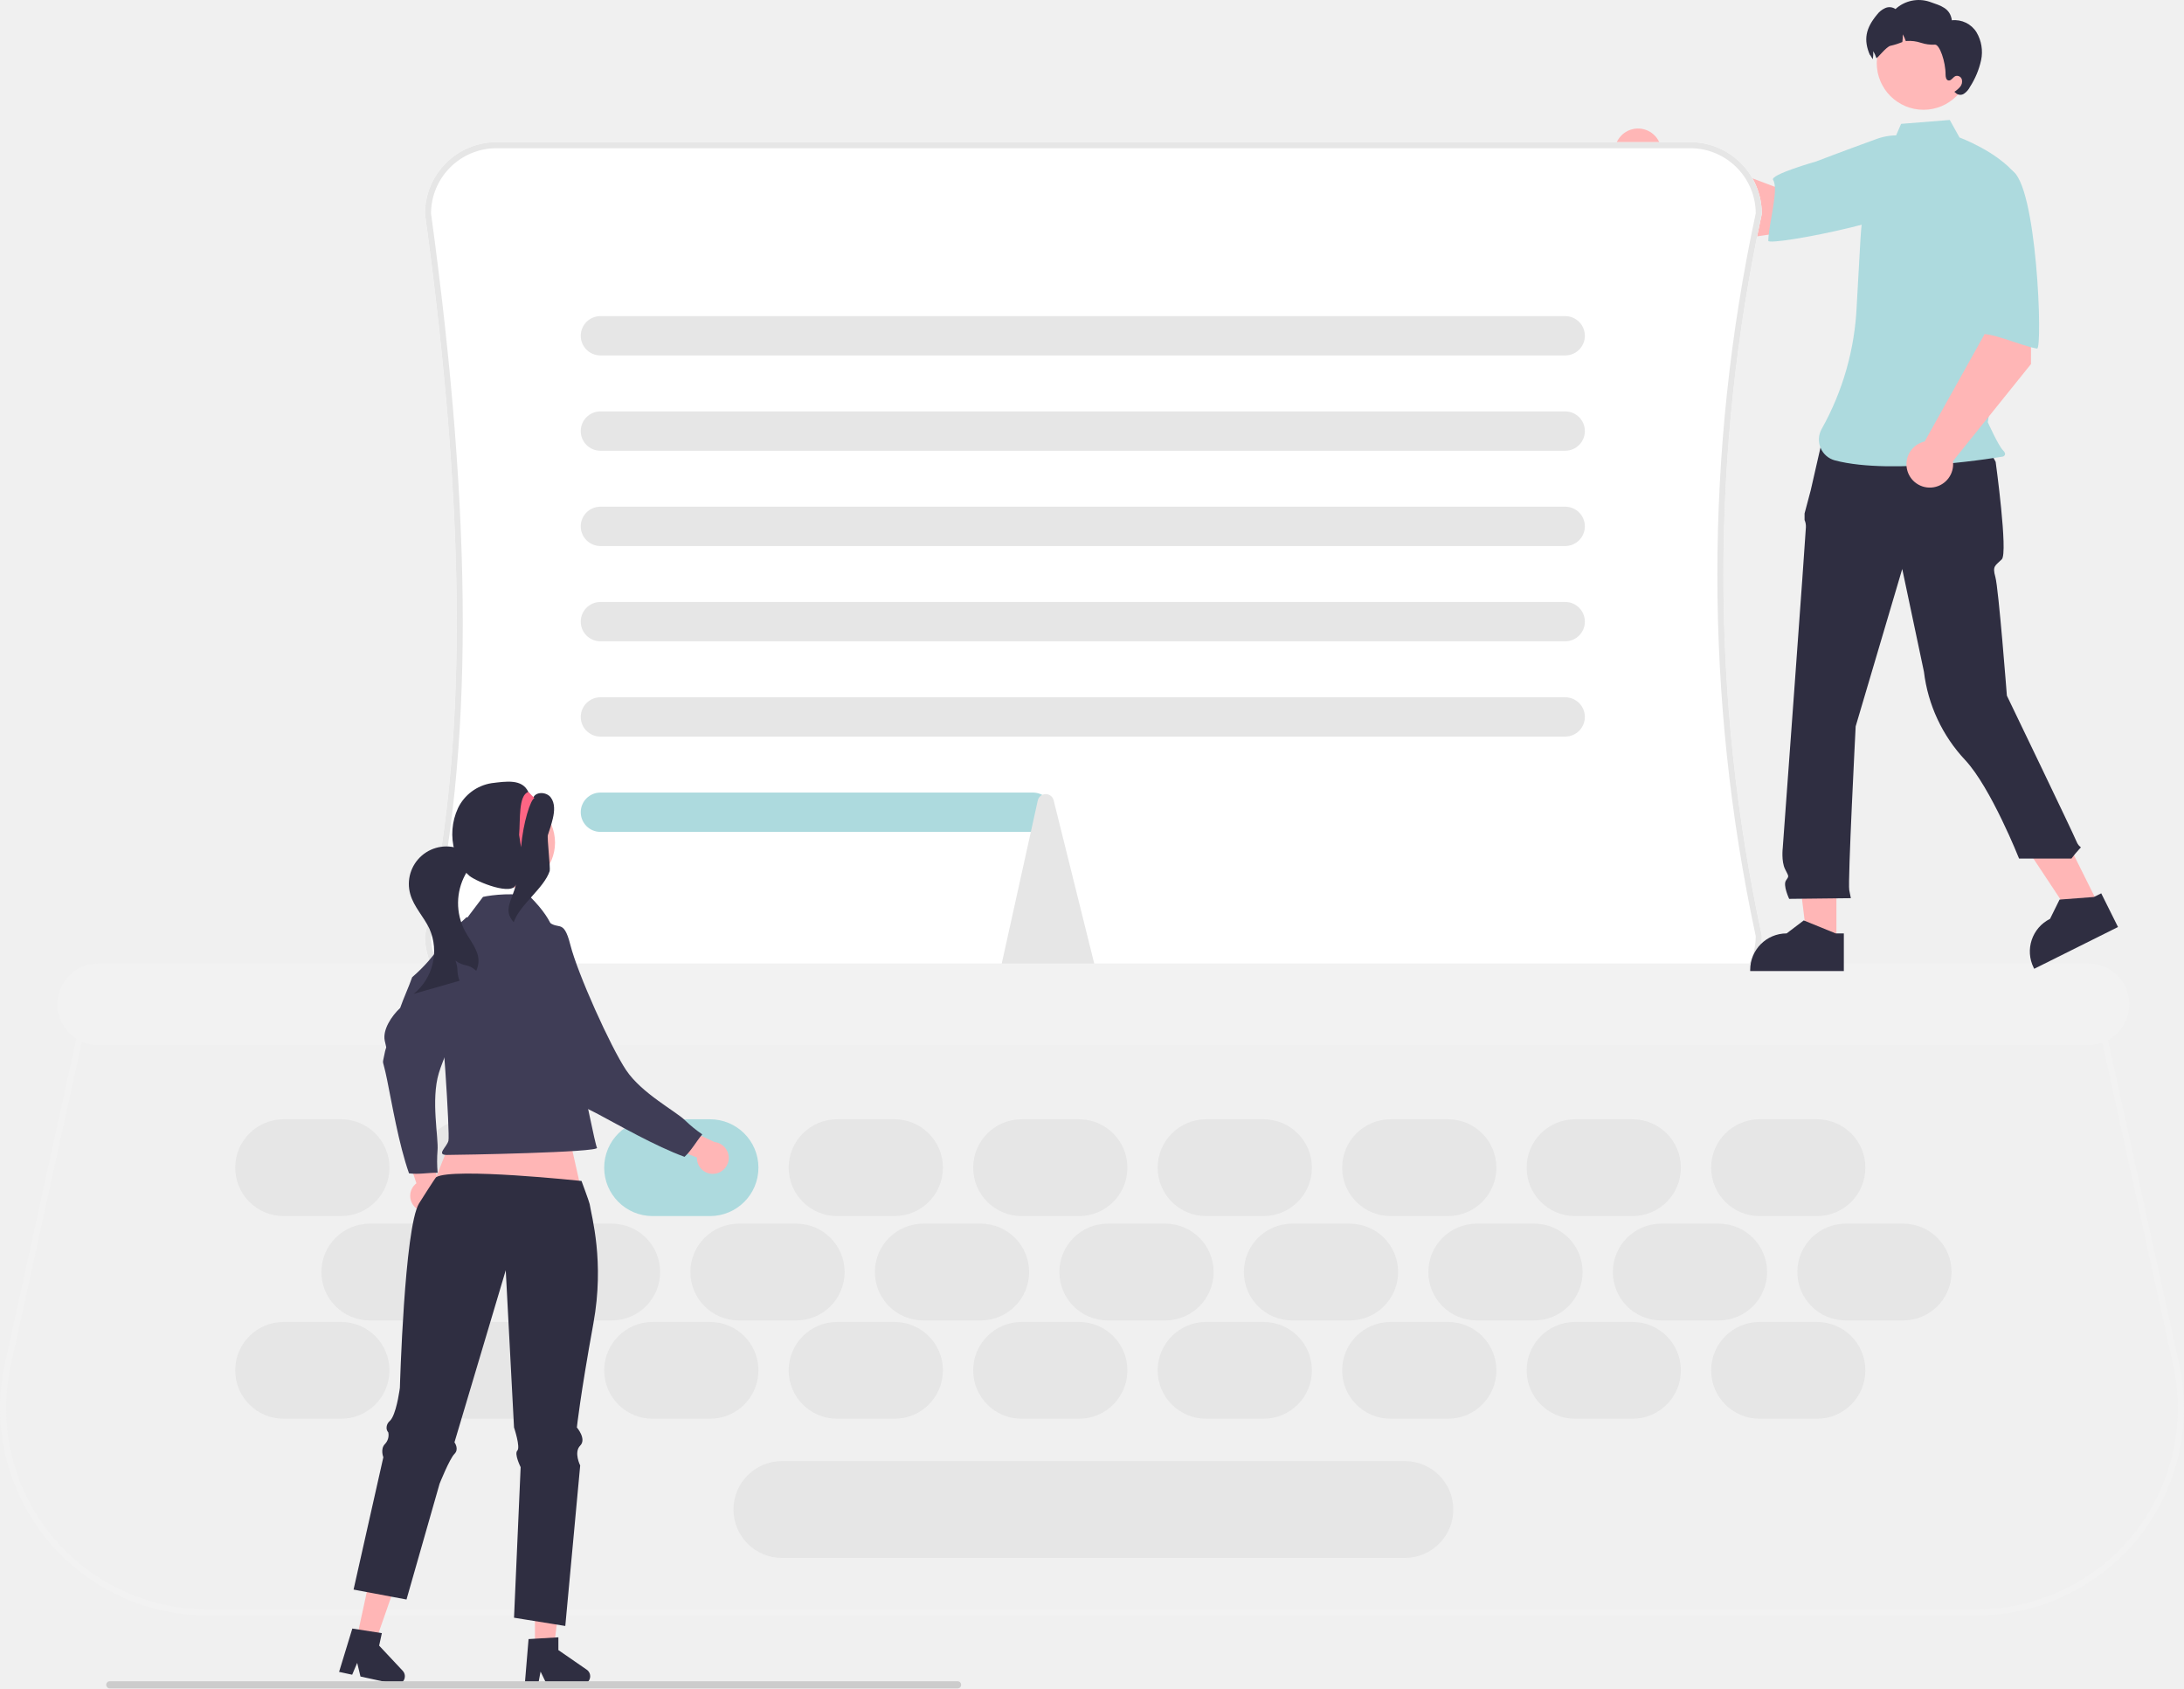
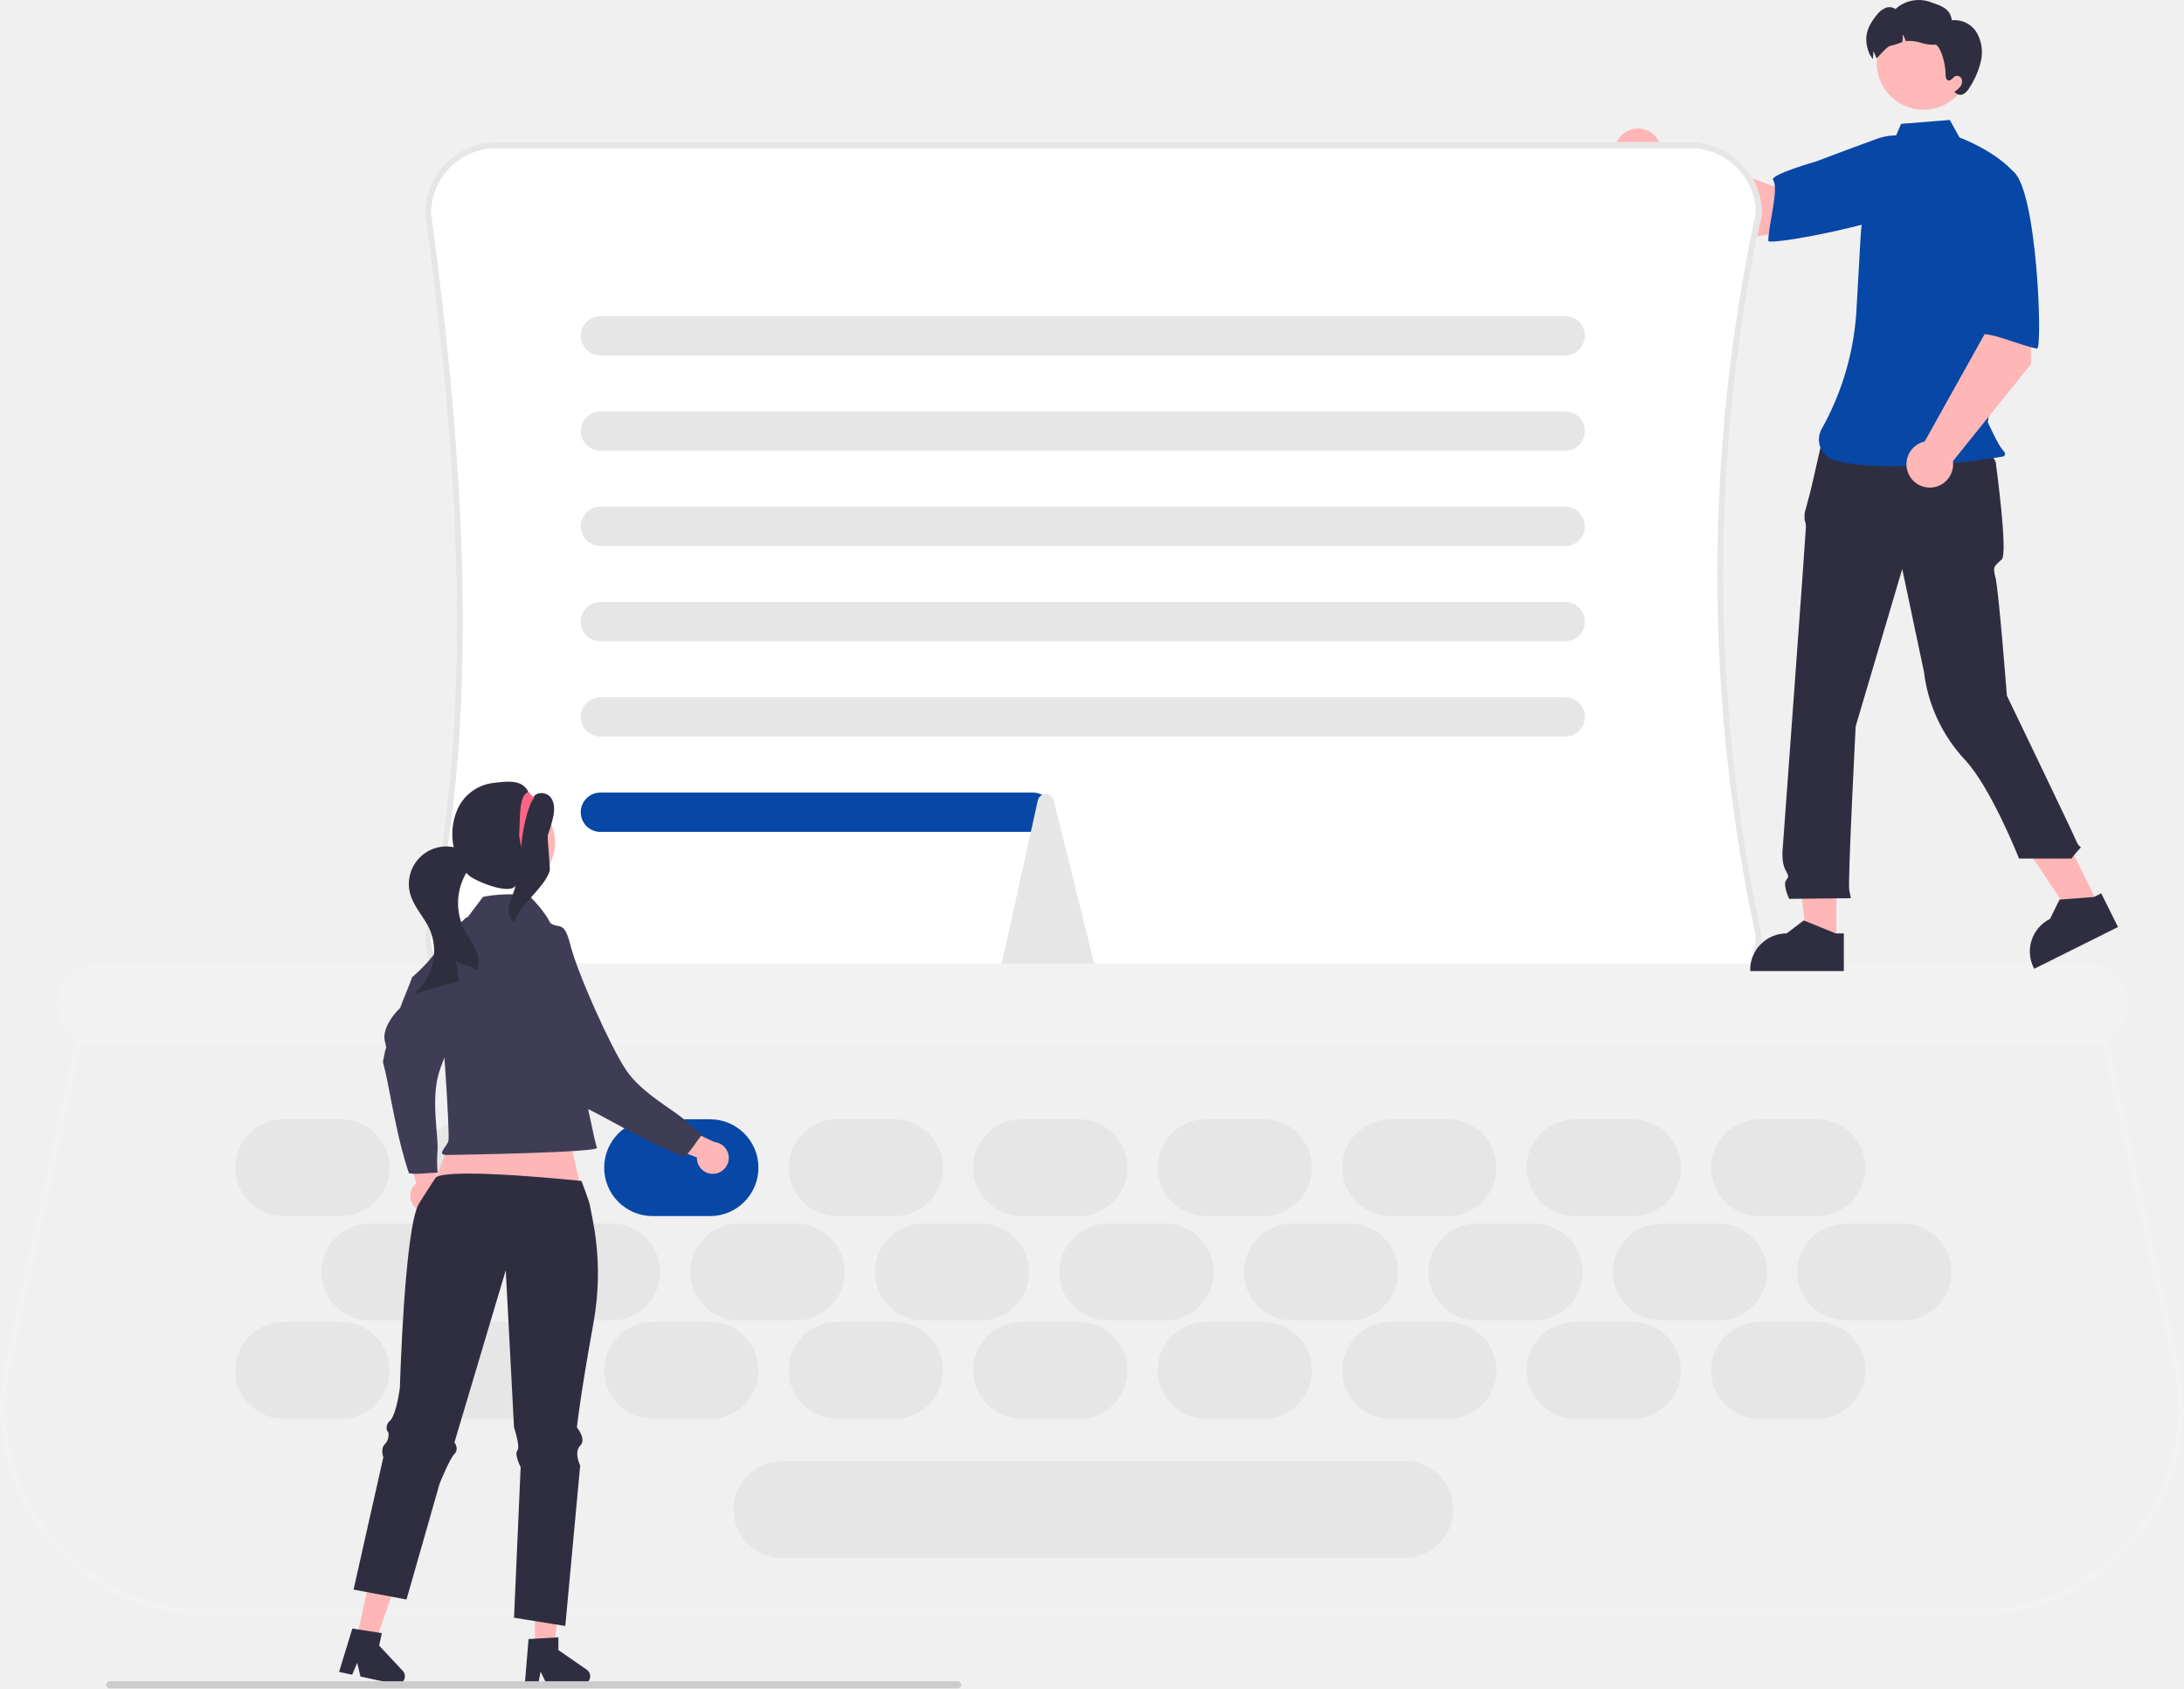
<svg xmlns="http://www.w3.org/2000/svg" data-name="Layer 1" viewBox="0 0 722.113 558.151">
  <path d="M892.077,705.041h-585.082a68.496,68.496,0,0,1-66.896-83.213l26.134-118.787H932.84l26.134,118.787a68.496,68.496,0,0,1-66.896,83.213Zm-624.237-200-25.788,117.217a66.497,66.497,0,0,0,64.943,80.783h585.082a66.497,66.497,0,0,0,64.943-80.783l-25.788-117.217Z" transform="translate(-238.4798 -171.0368)" fill="#f2f2f2" />
  <path d="M817.785,249.415l30.69-4.574-4.848-21.349-18.4,9.267-37.961-14.307a7.717,7.717,0,1,0-5.048,10.199Z" transform="translate(-238.4798 -171.0368)" fill="#ffb6b6" />
-   <path d="M880.164,233.455c-2.373,8.995-57.048,19.141-57.02,17.195.078-5.531,3.593-17.135,1.585-20.146-1.148-1.722,14.313-6.121,14.313-6.121s8.533-3.285,19.596-7.293a19.721,19.721,0,0,1,18.85,2.604S882.537,224.461,880.164,233.455Z" transform="translate(-238.4798 -171.0368)" fill="#addade" />
+   <path d="M880.164,233.455c-2.373,8.995-57.048,19.141-57.02,17.195.078-5.531,3.593-17.135,1.585-20.146-1.148-1.722,14.313-6.121,14.313-6.121s8.533-3.285,19.596-7.293a19.721,19.721,0,0,1,18.85,2.604S882.537,224.461,880.164,233.455Z" transform="translate(-238.4798 -171.0368)" fill="#0747A6" />
  <path d="M351.247,608.037h-19a16,16,0,0,0,0,32h19a16,16,0,0,0,0-32Z" transform="translate(-238.4798 -171.0368)" fill="#e6e6e6" />
  <path d="M412.247,608.037h-19a16,16,0,0,0,0,32h19a16,16,0,0,0,0-32Z" transform="translate(-238.4798 -171.0368)" fill="#e6e6e6" />
  <path d="M473.247,608.037h-19a16,16,0,0,0,0,32h19a16,16,0,0,0,0-32Z" transform="translate(-238.4798 -171.0368)" fill="#e6e6e6" />
  <path d="M534.247,608.037h-19a16,16,0,0,0,0,32h19a16,16,0,0,0,0-32Z" transform="translate(-238.4798 -171.0368)" fill="#e6e6e6" />
  <path d="M595.247,608.037h-19a16,16,0,0,0,0,32h19a16,16,0,0,0,0-32Z" transform="translate(-238.4798 -171.0368)" fill="#e6e6e6" />
  <path d="M656.247,608.037h-19a16,16,0,0,0,0,32h19a16,16,0,0,0,0-32Z" transform="translate(-238.4798 -171.0368)" fill="#e6e6e6" />
  <path d="M717.247,608.037h-19a16,16,0,0,0,0,32h19a16,16,0,0,0,0-32Z" transform="translate(-238.4798 -171.0368)" fill="#e6e6e6" />
  <path d="M778.247,608.037h-19a16,16,0,0,0,0,32h19a16,16,0,0,0,0-32Z" transform="translate(-238.4798 -171.0368)" fill="#e6e6e6" />
  <path d="M839.247,608.037h-19a16,16,0,0,0,0,32h19a16,16,0,0,0,0-32Z" transform="translate(-238.4798 -171.0368)" fill="#e6e6e6" />
  <path d="M351.247,541.037h-19a16,16,0,0,0,0,32h19a16,16,0,0,0,0-32Z" transform="translate(-238.4798 -171.0368)" fill="#e6e6e6" />
  <path d="M412.247,541.037h-19a16,16,0,0,0,0,32h19a16,16,0,0,0,0-32Z" transform="translate(-238.4798 -171.0368)" fill="#e6e6e6" />
-   <path d="M473.247,541.037h-19a16,16,0,0,0,0,32h19a16,16,0,0,0,0-32Z" transform="translate(-238.4798 -171.0368)" fill="#addade" />
+   <path d="M473.247,541.037h-19a16,16,0,0,0,0,32h19a16,16,0,0,0,0-32Z" transform="translate(-238.4798 -171.0368)" fill="#0747A6" />
  <path d="M534.247,541.037h-19a16,16,0,0,0,0,32h19a16,16,0,0,0,0-32Z" transform="translate(-238.4798 -171.0368)" fill="#e6e6e6" />
  <path d="M595.247,541.037h-19a16,16,0,0,0,0,32h19a16,16,0,0,0,0-32Z" transform="translate(-238.4798 -171.0368)" fill="#e6e6e6" />
  <path d="M656.247,541.037h-19a16,16,0,0,0,0,32h19a16,16,0,0,0,0-32Z" transform="translate(-238.4798 -171.0368)" fill="#e6e6e6" />
  <path d="M717.247,541.037h-19a16,16,0,0,0,0,32h19a16,16,0,0,0,0-32Z" transform="translate(-238.4798 -171.0368)" fill="#e6e6e6" />
  <path d="M778.247,541.037h-19a16,16,0,0,0,0,32h19a16,16,0,0,0,0-32Z" transform="translate(-238.4798 -171.0368)" fill="#e6e6e6" />
  <path d="M839.247,541.037h-19a16,16,0,0,0,0,32h19a16,16,0,0,0,0-32Z" transform="translate(-238.4798 -171.0368)" fill="#e6e6e6" />
  <path d="M379.747,575.537h-19a16,16,0,0,0,0,32h19a16,16,0,0,0,0-32Z" transform="translate(-238.4798 -171.0368)" fill="#e6e6e6" />
  <path d="M440.747,575.537h-19a16,16,0,0,0,0,32h19a16,16,0,0,0,0-32Z" transform="translate(-238.4798 -171.0368)" fill="#e6e6e6" />
  <path d="M501.747,575.537h-19a16,16,0,0,0,0,32h19a16,16,0,0,0,0-32Z" transform="translate(-238.4798 -171.0368)" fill="#e6e6e6" />
  <path d="M562.747,575.537h-19a16,16,0,0,0,0,32h19a16,16,0,0,0,0-32Z" transform="translate(-238.4798 -171.0368)" fill="#e6e6e6" />
  <path d="M623.747,575.537h-19a16,16,0,0,0,0,32h19a16,16,0,0,0,0-32Z" transform="translate(-238.4798 -171.0368)" fill="#e6e6e6" />
  <path d="M684.747,575.537h-19a16,16,0,0,0,0,32h19a16,16,0,0,0,0-32Z" transform="translate(-238.4798 -171.0368)" fill="#e6e6e6" />
  <path d="M745.747,575.537h-19a16,16,0,0,0,0,32h19a16,16,0,0,0,0-32Z" transform="translate(-238.4798 -171.0368)" fill="#e6e6e6" />
  <path d="M806.747,575.537h-19a16,16,0,0,0,0,32h19a16,16,0,0,0,0-32Z" transform="translate(-238.4798 -171.0368)" fill="#e6e6e6" />
  <path d="M867.747,575.537h-19a16,16,0,0,0,0,32h19a16,16,0,0,0,0-32Z" transform="translate(-238.4798 -171.0368)" fill="#e6e6e6" />
  <path d="M797.379,504.037H402.615a23.645,23.645,0,0,1-23.618-23.618l.026-.226c13.966-60.428,13.96-136.182-.017-238.402l-.009-.136a23.645,23.645,0,0,1,23.618-23.618H797.379A23.645,23.645,0,0,1,820.997,241.655l-.022.209a566.872,566.872,0,0,0,0,238.346l.022.209A23.645,23.645,0,0,1,797.379,504.037Z" transform="translate(-238.4798 -171.0368)" fill="#fff" />
  <path d="M797.379,504.037H402.615a23.645,23.645,0,0,1-23.618-23.618l.026-.226c13.966-60.428,13.96-136.182-.017-238.402l-.009-.136a23.645,23.645,0,0,1,23.618-23.618H797.379A23.645,23.645,0,0,1,820.997,241.655l-.022.209a566.872,566.872,0,0,0,0,238.346l.022.209A23.645,23.645,0,0,1,797.379,504.037ZM380.997,480.531a21.643,21.643,0,0,0,21.618,21.506H797.379a21.643,21.643,0,0,0,21.618-21.514,568.845,568.845,0,0,1,0-238.973,21.643,21.643,0,0,0-21.618-21.514H402.615a21.643,21.643,0,0,0-21.618,21.551C394.989,343.956,394.99,419.893,380.997,480.531Z" transform="translate(-238.4798 -171.0368)" fill="#e6e6e6" />
  <path d="M755.997,288.537h-319a6.5,6.5,0,0,1,0-13h319a6.5,6.5,0,0,1,0,13Z" transform="translate(-238.4798 -171.0368)" fill="#e6e6e6" />
  <path d="M755.997,320.037h-319a6.5,6.5,0,0,1,0-13h319a6.5,6.5,0,0,1,0,13Z" transform="translate(-238.4798 -171.0368)" fill="#e6e6e6" />
  <path d="M755.997,351.537h-319a6.5,6.5,0,0,1,0-13h319a6.5,6.5,0,0,1,0,13Z" transform="translate(-238.4798 -171.0368)" fill="#e6e6e6" />
  <path d="M755.997,383.037h-319a6.5,6.5,0,0,1,0-13h319a6.5,6.5,0,0,1,0,13Z" transform="translate(-238.4798 -171.0368)" fill="#e6e6e6" />
  <path d="M755.997,414.537h-319a6.5,6.5,0,0,1,0-13h319a6.5,6.5,0,0,1,0,13Z" transform="translate(-238.4798 -171.0368)" fill="#e6e6e6" />
-   <path d="M579.997,446.037h-143a6.5,6.5,0,0,1,0-13h143a6.5,6.5,0,0,1,0,13Z" transform="translate(-238.4798 -171.0368)" fill="#addade" />
+   <path d="M579.997,446.037h-143a6.5,6.5,0,0,1,0-13h143a6.5,6.5,0,0,1,0,13Z" transform="translate(-238.4798 -171.0368)" fill="#0747A6" />
  <path d="M598.178,495.537H571.855a2.658,2.658,0,0,1-2.069-1.02,3.174,3.174,0,0,1-.601-2.652l12.387-56.046a2.7,2.7,0,0,1,5.32-.081l13.936,56.045a3.175,3.175,0,0,1-.558,2.704A2.657,2.657,0,0,1,598.178,495.537Z" transform="translate(-238.4798 -171.0368)" fill="#e6e6e6" />
  <path d="M928.997,516.537h-658a13.5,13.5,0,0,1,0-27h658a13.5,13.5,0,0,1,0,27Z" transform="translate(-238.4798 -171.0368)" fill="#f2f2f2" />
  <polygon points="607.193 311.693 597.591 311.692 593.024 274.657 607.195 274.658 607.193 311.693" fill="#ffb6b6" />
  <path d="M848.121,492.037l-30.96-.001v-.392a12.051,12.051,0,0,1,12.05-12.05h.001l5.655-4.29,10.551,4.291,2.703 0Z" transform="translate(-238.4798 -171.0368)" fill="#2f2e41" />
  <polygon points="693.95 299.209 685.357 303.492 664.747 272.384 677.431 266.063 693.95 299.209" fill="#ffb6b6" />
  <path d="M938.774,477.484l-27.709,13.81-.175-.35a12.051,12.051,0,0,1,5.409-16.16l.001-0,3.147-6.363,11.357-.867,2.419-1.206Z" transform="translate(-238.4798 -171.0368)" fill="#2f2e41" />
  <path d="M841.419,314.529l52.945,1.853,3.959,7.352s4.146,30.079,2.023,32.203-3.185,2.123-2.123,5.84,3.807,39.222,3.807,39.222,21.871,45.366,22.933,48.021,2.123,1.593,1.062,2.654A39.098,39.098,0,0,0,923.369,454.859H906.064s-9.317-23.503-17.846-32.593a51.635,51.635,0,0,1-13.612-29.178l-7.175-33.965L852.036,411.148s-2.654,51.494-2.123,54.149l.531,2.654-20.396.228s-2.123-4.475-1.062-6.067.998-1.158-.297-3.764-.764-7.023-.764-7.023,7.655-104.412,7.655-106.005a5.295,5.295,0,0,0-.441-2.388V340.77l2.034-7.66Z" transform="translate(-238.4798 -171.0368)" fill="#2f2e41" />
-   <path d="M864.246,218.467c-3.446,2.049-5.508,5.813-6.691,9.644a91.389,91.389,0,0,0-3.927,21.835l-1.25,22.187a91.35,91.35,0,0,1-11.627,40.784,7.13,7.13,0,0,0,4.46,10.325c19.189,5.035,55.533-1.287,55.533-1.287s1.548-.516,0-2.064-5.021-9.288-5.021-9.288l4.128-27.117,5.16-54.697c-6.192-7.74-18.645-12.303-18.645-12.303l-3.218-5.792-16.089,1.287Z" transform="translate(-238.4798 -171.0368)" fill="#addade" />
+   <path d="M864.246,218.467c-3.446,2.049-5.508,5.813-6.691,9.644a91.389,91.389,0,0,0-3.927,21.835l-1.25,22.187a91.35,91.35,0,0,1-11.627,40.784,7.13,7.13,0,0,0,4.46,10.325c19.189,5.035,55.533-1.287,55.533-1.287s1.548-.516,0-2.064-5.021-9.288-5.021-9.288l4.128-27.117,5.16-54.697c-6.192-7.74-18.645-12.303-18.645-12.303l-3.218-5.792-16.089,1.287Z" transform="translate(-238.4798 -171.0368)" fill="#0747A6" />
  <circle cx="635.979" cy="20.834" r="15.455" fill="#ffb8b8" />
  <path d="M893.503,190.953a26.877,26.877,0,0,1-3.676,8.807,5.995,5.995,0,0,1-2.005,2.277,2.192,2.192,0,0,1-2.785-.348l-.376-.306a7.976,7.976,0,0,0,1.949-1.692,2.716,2.716,0,0,0,.522-2.43,1.673,1.673,0,0,0-2.047-1.093c-.905.355-1.455,1.664-2.402,1.462-.766-.167-.926-1.177-.926-1.97.028-4.149-1.977-10.046-3.53-9.865a12.519,12.519,0,0,1-4.63-.62,12.13,12.13,0,0,0-4.637-.592c-.111.014-.223.035-.341.056a10.267,10.267,0,0,0-1.03-2.249,12.014,12.014,0,0,1-.125,2.548,23.832,23.832,0,0,1-3.857,1.218c-1.434.202-4.588,4.491-4.734,4.052a10.268,10.268,0,0,0-1.03-2.249,12.014,12.014,0,0,1-.125,2.548c-.007.035-.007.063-.014.097-.696-.926-1.121-2.054-.884-1.191-2.332-5.277-1.427-9.058,2.242-13.506a7.055,7.055,0,0,1,2.75-2.207,3.468,3.468,0,0,1,3.384.334,11.384,11.384,0,0,1,11.292-2.409c3.822,1.33,6.767,2.11,7.352,6.12a8.509,8.509,0,0,1,8.153,3.968A12.85,12.85,0,0,1,893.503,190.953Z" transform="translate(-238.4798 -171.0368)" fill="#2f2e41" />
  <path d="M909.997,291.385l.025-31.029-21.832,1.63,6.437,19.57-19.775,35.421a7.717,7.717,0,1,0,9.338,6.504Z" transform="translate(-238.4798 -171.0368)" fill="#ffb6b6" />
-   <path d="M903.458,227.33c8.544,3.68,10.475,59.255,8.554,58.939-5.458-.896-16.413-6.093-19.688-4.554-1.873.88-3.932-15.062-3.932-15.062s-1.984-8.926-4.308-20.461a19.721,19.721,0,0,1,5.369-18.256S894.914,223.651,903.458,227.33Z" transform="translate(-238.4798 -171.0368)" fill="#addade" />
+   <path d="M903.458,227.33c8.544,3.68,10.475,59.255,8.554,58.939-5.458-.896-16.413-6.093-19.688-4.554-1.873.88-3.932-15.062-3.932-15.062s-1.984-8.926-4.308-20.461a19.721,19.721,0,0,1,5.369-18.256S894.914,223.651,903.458,227.33Z" transform="translate(-238.4798 -171.0368)" fill="#0747A6" />
  <path d="M375.817,570.227a5.239,5.239,0,0,1,.342-8.026l-5.866-17.669,9.343,2.51,4.138,16.394a5.267,5.267,0,0,1-7.957,6.791Z" transform="translate(-238.4798 -171.0368)" fill="#ffb6b6" />
  <path d="M392.751,474.231c1.55.889,10.722-1.313,12.514-.687-.989,6.033,4.382,3.769-1.45,11.692s-17.578,31.679-20.247,40.558-.027,21.391-.427,25.599a43.667,43.667,0,0,0,.036,7.324c-3.151-.04-6.257.614-9.457.196-3.413-9.657-5.708-23.403-7.266-31s-1.615-4.384-.901-8.183.888-1.038.137-4.672,2.285-8.2,5.091-10.803c1.21-3.479,2.773-6.723,3.97-10.165C383.525,486.435,384.102,482.013,392.751,474.231Z" transform="translate(-238.4798 -171.0368)" fill="#3f3d56" />
  <path d="M474.884,559.027a5.239,5.239,0,0,1-5.979-5.365l-17.369-6.701,7.876-5.618,15.286,7.225a5.267,5.267,0,0,1,.185,10.459Z" transform="translate(-238.4798 -171.0368)" fill="#ffb6b6" />
  <path d="M411.534,484.94c1.671-.632,5.801-9.113,7.423-10.098,4.029,4.598,5.695-.987,8.105,8.551s13.284,33.706,18.443,41.409,16.497,13.617,19.492,16.6a43.666,43.666,0,0,0,5.677,4.627c-2.033,2.407-3.503,5.221-5.859,7.426-9.625-3.503-21.695-10.468-28.551-14.094s-4.411-1.54-6.89-4.506-.237-1.345-3.52-3.075-4.878-6.976-5.105-10.797c-1.917-3.145-3.428-6.413-5.325-9.526C415.093,499.819,412.046,496.563,411.534,484.94Z" transform="translate(-238.4798 -171.0368)" fill="#3f3d56" />
  <polygon points="186.123 366.39 194.791 405.071 139.247 401.616 154.351 363.627 186.123 366.39" fill="#ffb6b6" />
  <polygon points="176.874 544.917 183.113 544.916 186.081 520.851 176.873 520.851 176.874 544.917" fill="#ffb6b6" />
  <path d="M413.241,712.875l9.863-.589v4.226l9.377,6.476a2.64,2.64,0,0,1-1.5,4.812h-11.742l-2.024-4.18-.79,4.18h-4.427Z" transform="translate(-238.4798 -171.0368)" fill="#2f2e41" />
  <polygon points="117.905 541.813 124.002 543.135 132.005 520.246 123.006 518.294 117.905 541.813" fill="#ffb6b6" />
  <path d="M354.972,709.393l9.764,1.516-.896,4.13,7.791,8.317a2.64,2.64,0,0,1-2.486,4.384l-11.475-2.489-1.092-4.514-1.658,3.917-4.327-.939Z" transform="translate(-238.4798 -171.0368)" fill="#2f2e41" />
  <path d="M434.689,608.453c-4.379,24.065-5.473,34.455-5.473,34.455s3.284,3.828,1.095,6.018,0,6.562,0,6.562l-4.923,53.053-3.963-.642-9.546-1.535-3.443-.556,2.189-49.769s-2.189-4.379-1.095-5.473c1.095-1.095-1.095-7.657-1.095-7.657l-2.734-51.958-16.958,56.881s1.645,2.189,0,3.828c-1.639,1.639-4.917,9.846-4.917,9.846l-10.085,35.287-.856,2.997-5.259-.985-5.724-1.076-1.052-.196-1.871-.355-1.205-.226-.41-.073-1.981-.373.599-2.66.312-1.4,8.531-37.892.196-.875.208-.923s-1.095-2.734.544-4.379a4.274,4.274,0,0,0,1.095-3.828,1.493,1.493,0,0,1-.147-.183,2.27,2.27,0,0,1-.391-.893,2.961,2.961,0,0,1,1.089-2.752,4.67,4.67,0,0,0,.777-1.113c1.663-3.15,2.501-9.822,2.501-9.822s1.48-52.845,6.323-60.917c.257-.422,5.399-8.523,5.668-8.688,5.467-3.278,48.063,1.25,48.063,1.25s2.58,6.931,2.696,7.652C434.075,573.136,438.401,588.039,434.689,608.453Z" transform="translate(-238.4798 -171.0368)" fill="#2f2e41" />
  <path d="M421.746,481.165s.922-4.784-7.935-13.641c-4.689-1.563-12.813-.652-15.629,0-13.024,17.192-10.692,14.159-14.083,23.764a13.529,13.529,0,0,0-.928,6.838c1.563,7.815,4.1,47.928,3.579,50.012s-4.168,4.689-.521,4.689,50.675-.823,49.633-2.386S421.746,481.165,421.746,481.165Z" transform="translate(-238.4798 -171.0368)" fill="#3f3d56" />
  <circle cx="168.577" cy="278.545" r="14.938" fill="#ffb6b6" />
  <path d="M394.401,455.23c-.082,1.812-1.217,3.373-2.094,4.959a19.789,19.789,0,0,0-.184,18.46c1.219,2.313,2.907,4.377,3.875,6.806a7.731,7.731,0,0,1-.061,6.522c-2.618-2.519-3.896-1.189-6.869-3.388,1.169,3.277.172,3.383,1.346,6.657q-7.569,2.161-15.144,4.334a18.252,18.252,0,0,0,5.221-21.482c-1.846-3.958-5.146-7.221-6.347-11.427a12.399,12.399,0,0,1,17.042-14.713C392.886,451.472,394.483,453.447,394.401,455.23Z" transform="translate(-238.4798 -171.0368)" fill="#2f2e41" />
  <path d="M413.163,432.839c-2.009-4.389-7.309-3.496-12.101-2.917a14.894,14.894,0,0,0-11.159,8.281,20.353,20.353,0,0,0-1.104,14.128,15.478,15.478,0,0,0,4.887,8.239c2.531,2.035,14.429,6.849,15.419,2.704-1.238,5.408-4.46,8.486-.773,12.631,1.91-5.737,9.985-11.186,11.895-16.922.287-.864-.893-11.013-.606-11.876.606-1.82,1.213-3.644,1.651-5.511.55-2.346.762-5.037-.696-6.956s-5.129-1.994-5.866.301" transform="translate(-238.4798 -171.0368)" fill="#2f2e41" />
  <path d="M410.758,451.107l-.639-4.065c.434-5.056-.274-13.097,3.043-14.203l2.029,2.029C413.909,435.296,411.467,442.856,410.758,451.107Z" transform="translate(-238.4798 -171.0368)" fill="#ff6584" />
  <path d="M556.269,727.998a1.186,1.186,0,0,1-1.19,1.19h-280.29a1.19,1.19,0,1,1,0-2.38h280.29A1.187,1.187,0,0,1,556.269,727.998Z" transform="translate(-238.4798 -171.0368)" fill="#ccc" />
  <path d="M702.997,654.041h-206a16,16,0,0,0,0,32h206a16,16,0,0,0,0-32Z" transform="translate(-238.4798 -171.0368)" fill="#e6e6e6" />
</svg>
